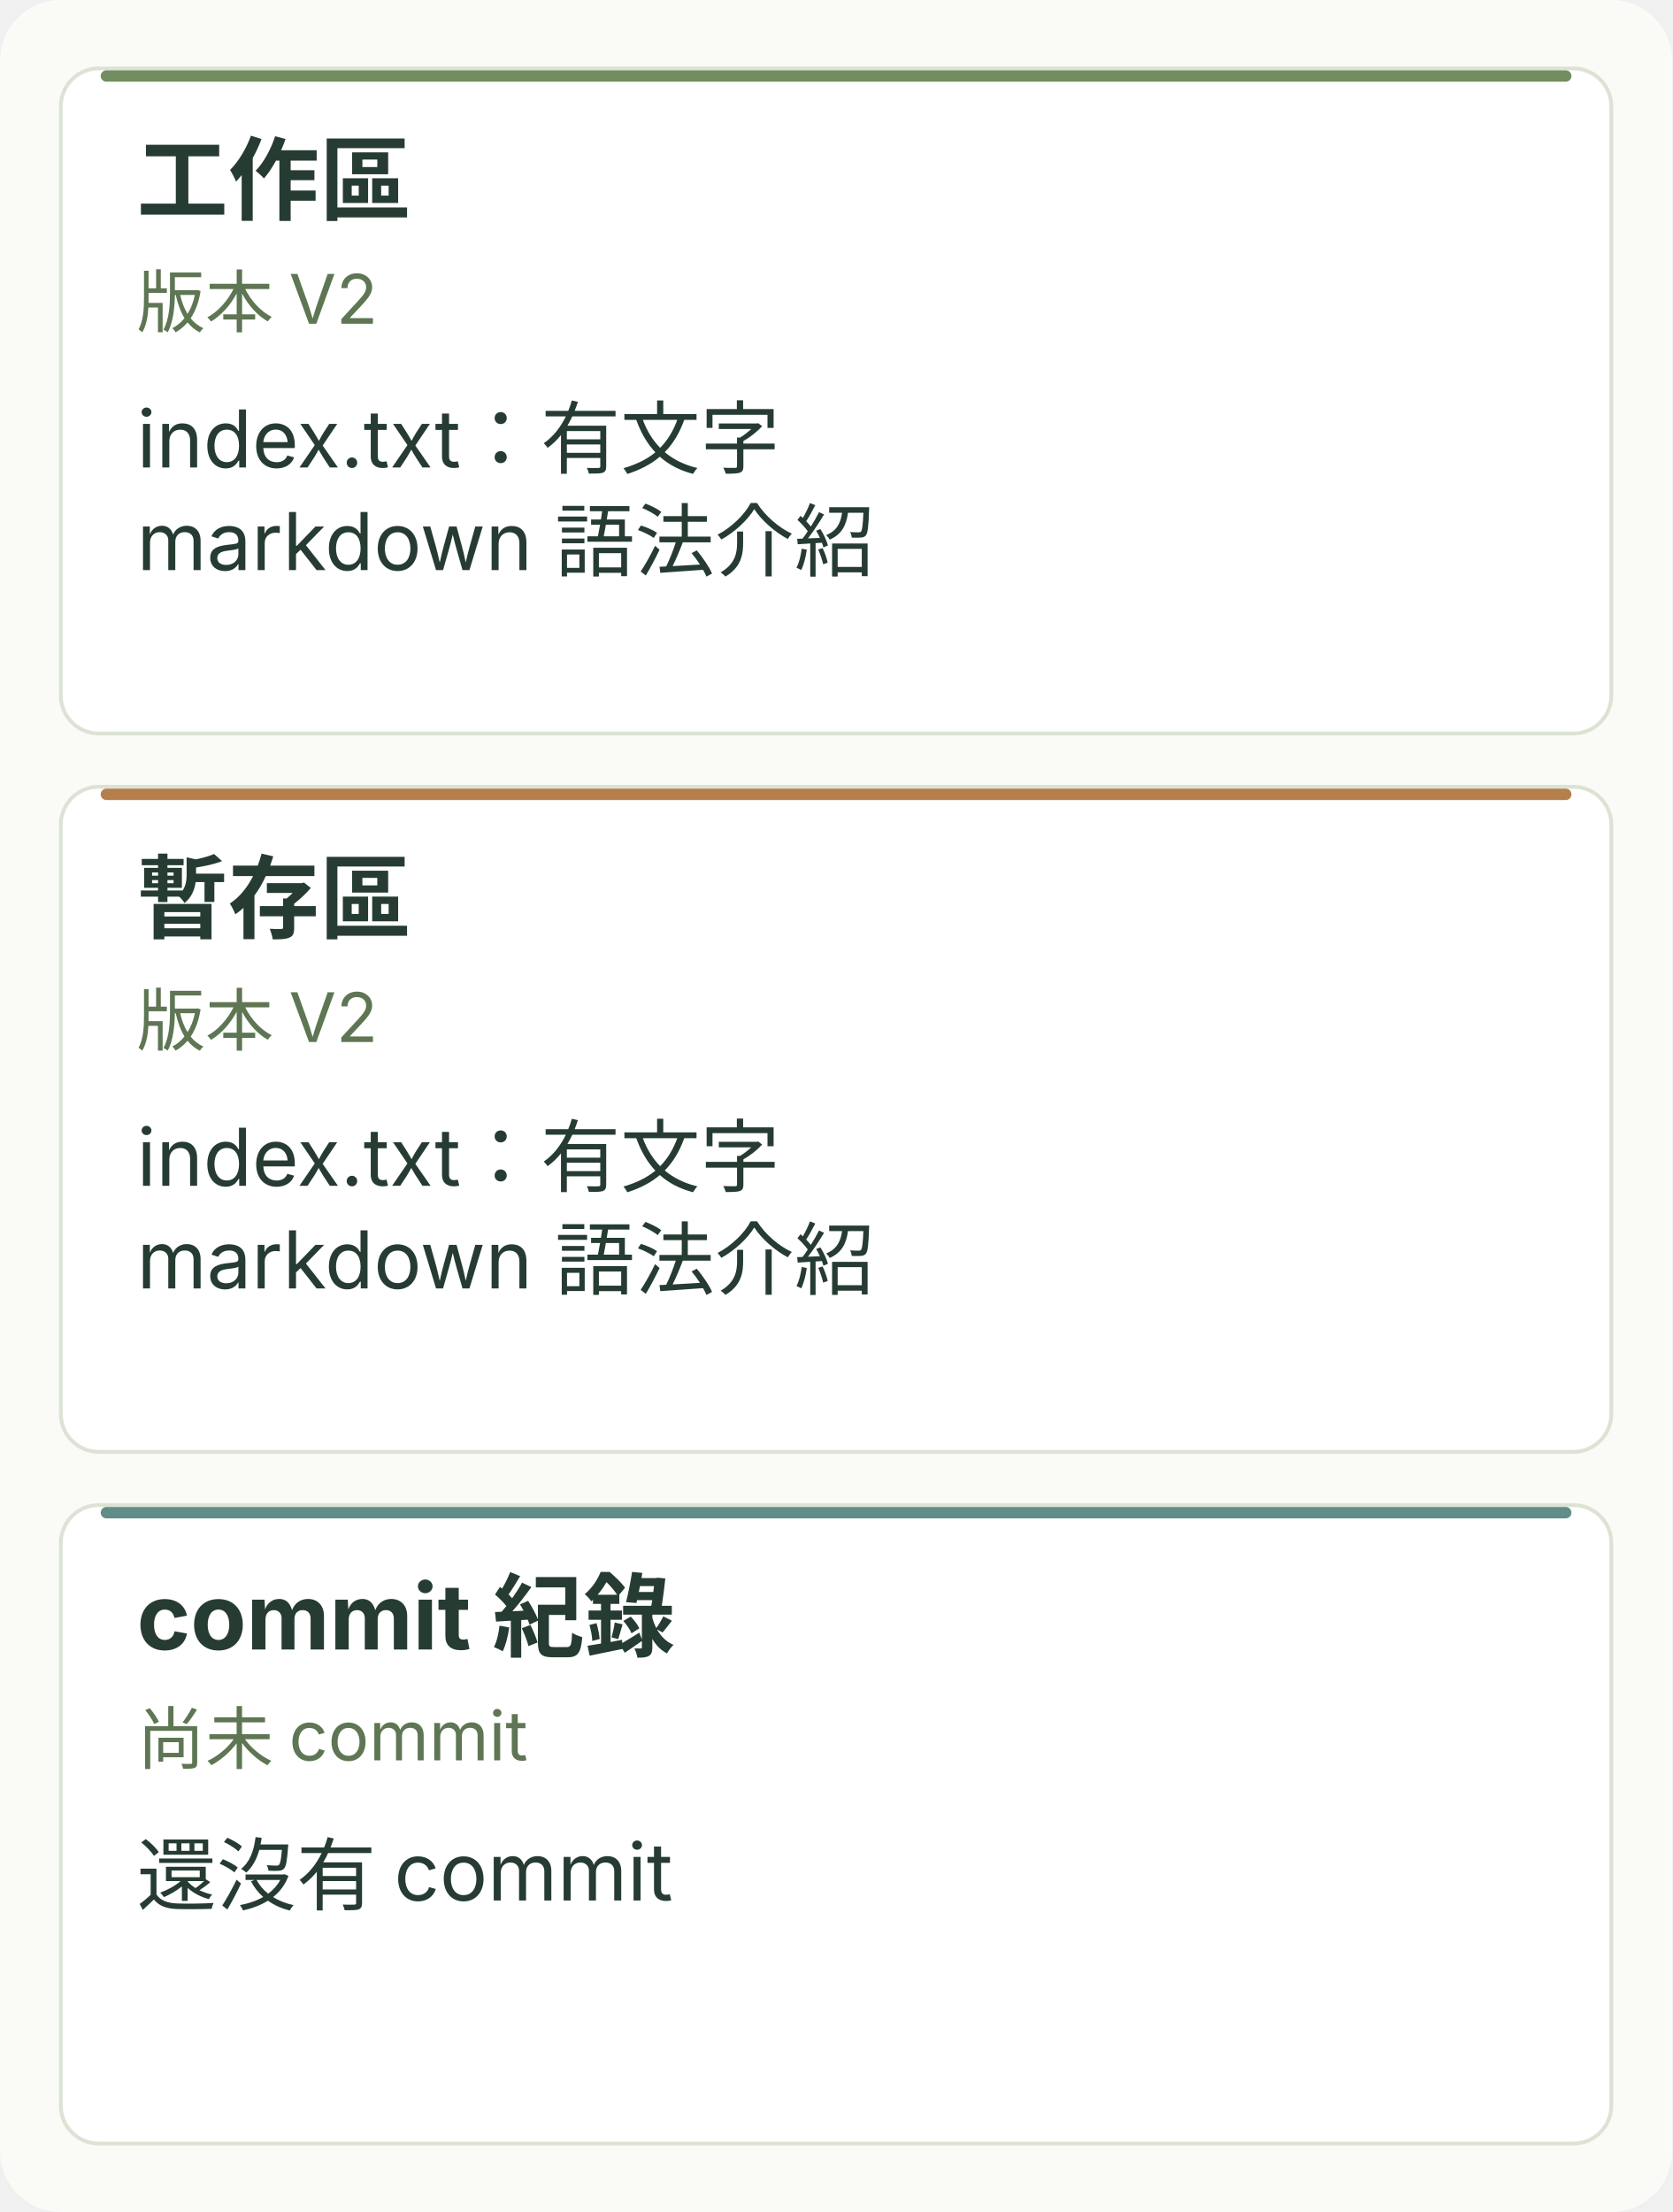
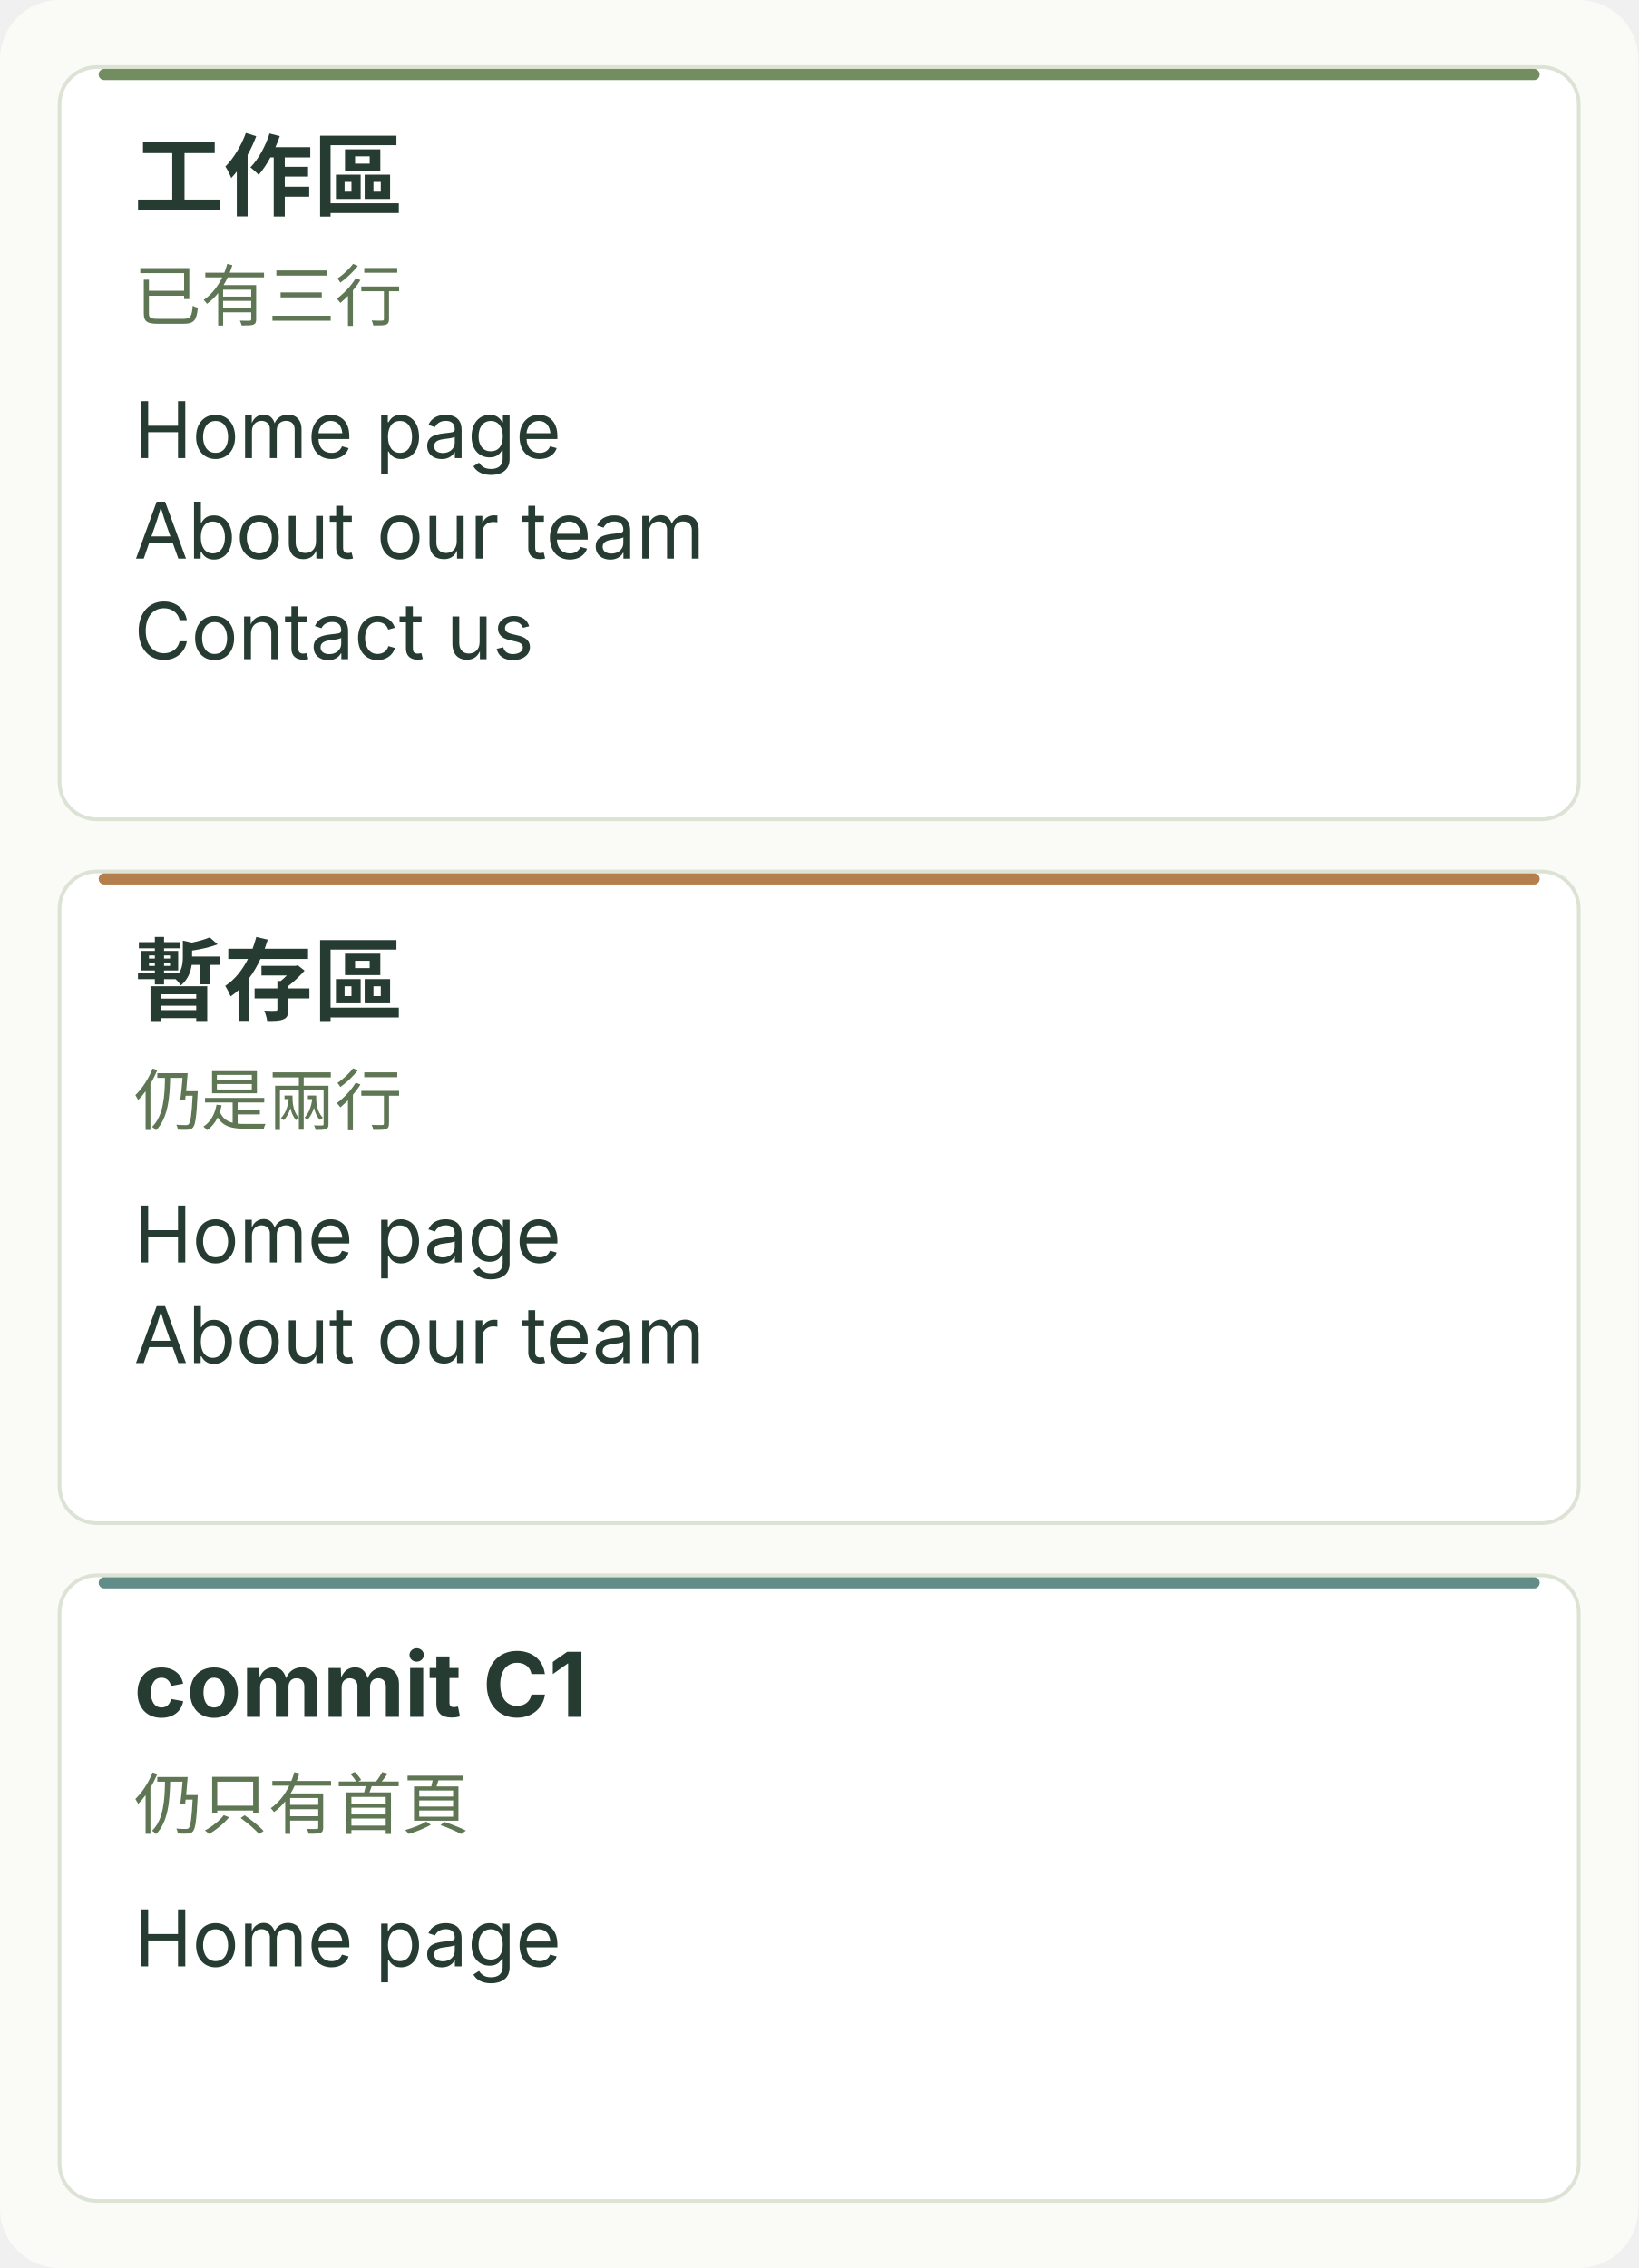
- <svg xmlns="http://www.w3.org/2000/svg" viewBox="0 0 440 582" width="440" height="582" role="img" aria-labelledby="diagram-title diagram-desc">
+ <svg xmlns="http://www.w3.org/2000/svg" viewBox="0 0 440 609" width="440" height="609" role="img" aria-labelledby="diagram-title diagram-desc">
  <style>text{font-family:system-ui,-apple-system,"Noto Sans TC","Microsoft JhengHei",sans-serif;fill:#263c32}.eyebrow{font-size:16px;fill:#71826b}.heading{font-size:28px;font-weight:650}.card-title{font-size:24px;font-weight:650}.tag{font-size:18px;fill:#5e7653}.body{font-size:21px}.command{font-size:18px;fill:#e7eee2;font-family:ui-monospace,SFMono-Regular,Consolas,monospace}.note{font-size:19px;fill:#61765a}.ref{font-size:18px;fill:#526c47}.commit{font-size:17px;font-weight:650}</style>
-   <rect width="440" height="582" rx="16" fill="#fafbf7" />
-   <rect x="16" y="18" width="408" height="175" rx="10" fill="#ffffff" stroke="#dce3d4" />
+   <rect width="440" height="609" rx="16" fill="#fafbf7" />
+   <rect x="16" y="18" width="408" height="202" rx="10" fill="#ffffff" stroke="#dce3d4" />
  <path d="M 28 20 H 412" stroke="#728d60" stroke-width="3" stroke-linecap="round" />
  <text x="36" y="56" class="card-title">
    <tspan x="36" dy="0">工作區</tspan>
  </text>
  <text x="36" y="86" class="tag">
-     <tspan x="36" dy="0">版本 V2</tspan>
+     <tspan x="36" dy="0">已有三行</tspan>
  </text>
  <text x="36" y="123" class="body">
-     <tspan x="36" dy="0">index.txt：有文字</tspan>
-     <tspan x="36" dy="27">markdown 語法介紹</tspan>
+     <tspan x="36" dy="0">Home page</tspan>
+     <tspan x="36" dy="27">About our team</tspan>
+     <tspan x="36" dy="27">Contact us</tspan>
  </text>
-   <rect x="16" y="207" width="408" height="175" rx="10" fill="#ffffff" stroke="#dce3d4" />
-   <path d="M 28 209 H 412" stroke="#b57e4d" stroke-width="3" stroke-linecap="round" />
-   <text x="36" y="245" class="card-title">
+   <rect x="16" y="234" width="408" height="175" rx="10" fill="#ffffff" stroke="#dce3d4" />
+   <path d="M 28 236 H 412" stroke="#b57e4d" stroke-width="3" stroke-linecap="round" />
+   <text x="36" y="272" class="card-title">
    <tspan x="36" dy="0">暫存區</tspan>
  </text>
-   <text x="36" y="275" class="tag">
-     <tspan x="36" dy="0">版本 V2</tspan>
+   <text x="36" y="302" class="tag">
+     <tspan x="36" dy="0">仍是兩行</tspan>
  </text>
-   <text x="36" y="312" class="body">
-     <tspan x="36" dy="0">index.txt：有文字</tspan>
-     <tspan x="36" dy="27">markdown 語法介紹</tspan>
+   <text x="36" y="339" class="body">
+     <tspan x="36" dy="0">Home page</tspan>
+     <tspan x="36" dy="27">About our team</tspan>
  </text>
-   <rect x="16" y="396" width="408" height="168" rx="10" fill="#ffffff" stroke="#dce3d4" />
-   <path d="M 28 398 H 412" stroke="#628c87" stroke-width="3" stroke-linecap="round" />
-   <text x="36" y="434" class="card-title">
-     <tspan x="36" dy="0">commit 紀錄</tspan>
+   <rect x="16" y="423" width="408" height="168" rx="10" fill="#ffffff" stroke="#dce3d4" />
+   <path d="M 28 425 H 412" stroke="#628c87" stroke-width="3" stroke-linecap="round" />
+   <text x="36" y="461" class="card-title">
+     <tspan x="36" dy="0">commit C1</tspan>
  </text>
-   <text x="36" y="464" class="tag">
-     <tspan x="36" dy="0">尚未 commit</tspan>
+   <text x="36" y="491" class="tag">
+     <tspan x="36" dy="0">仍只有首頁</tspan>
  </text>
-   <text x="36" y="501" class="body">
-     <tspan x="36" dy="0">還沒有 commit</tspan>
+   <text x="36" y="528" class="body">
+     <tspan x="36" dy="0">Home page</tspan>
  </text>
</svg>
